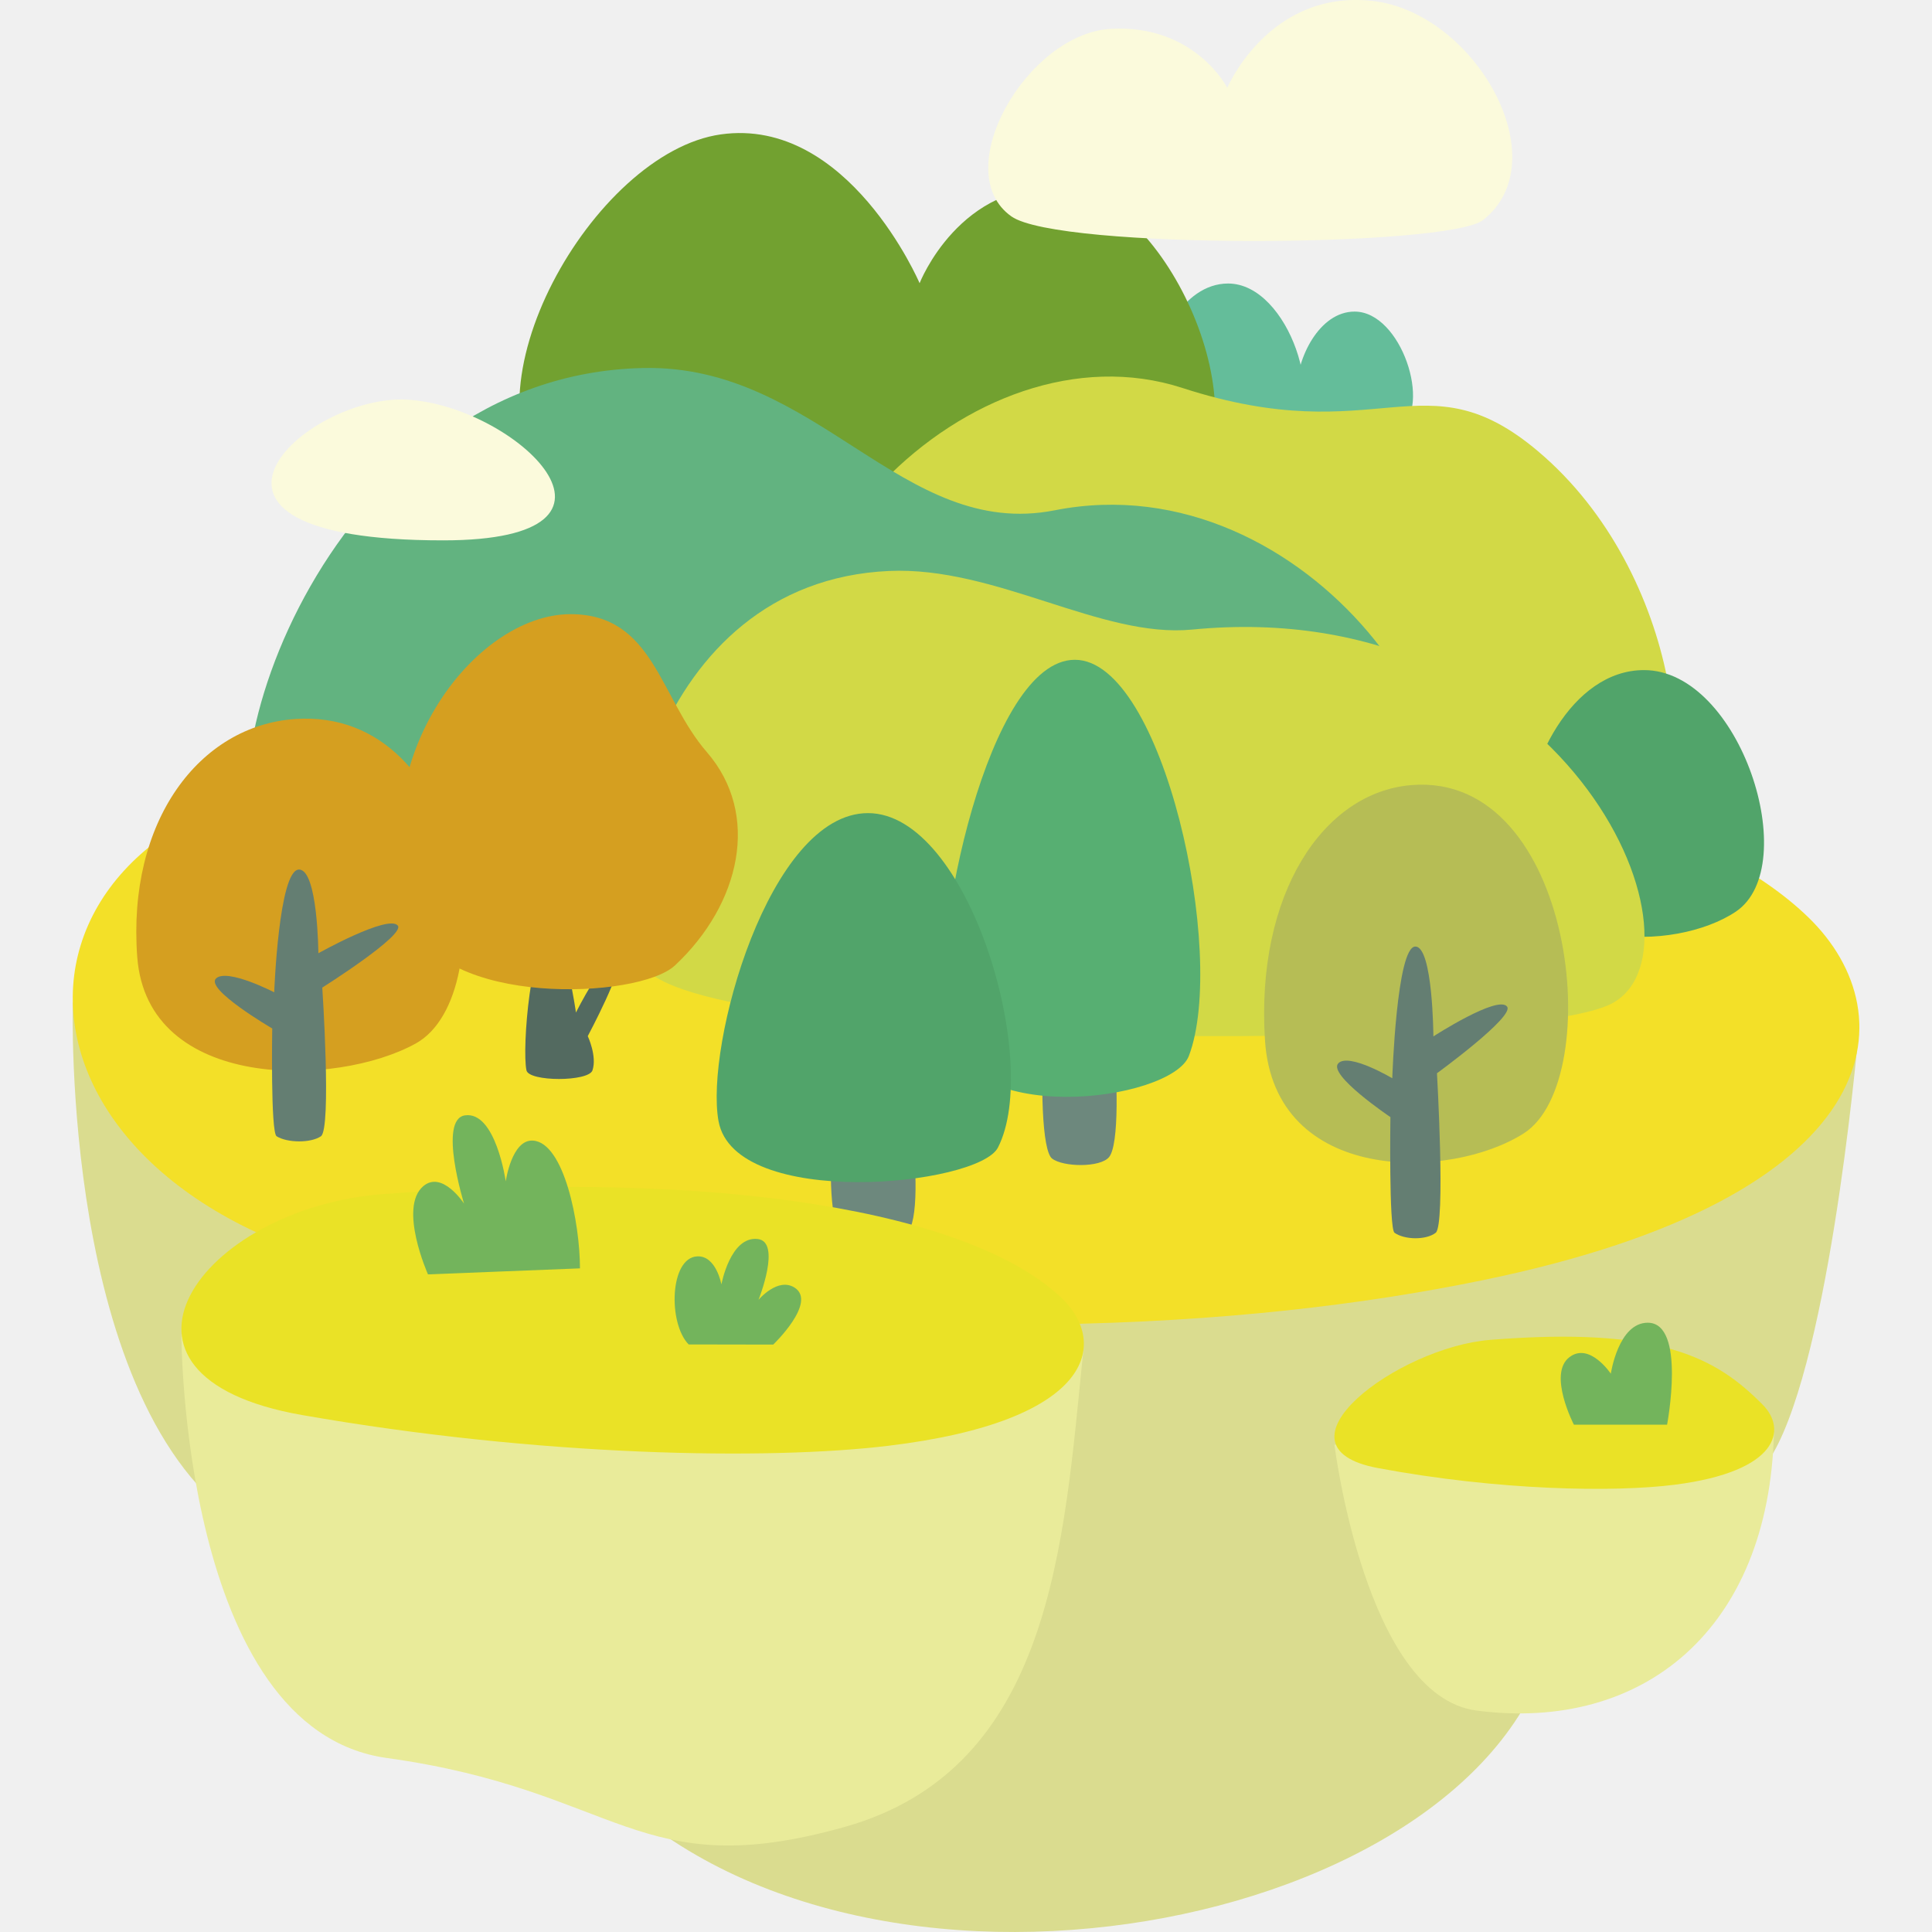
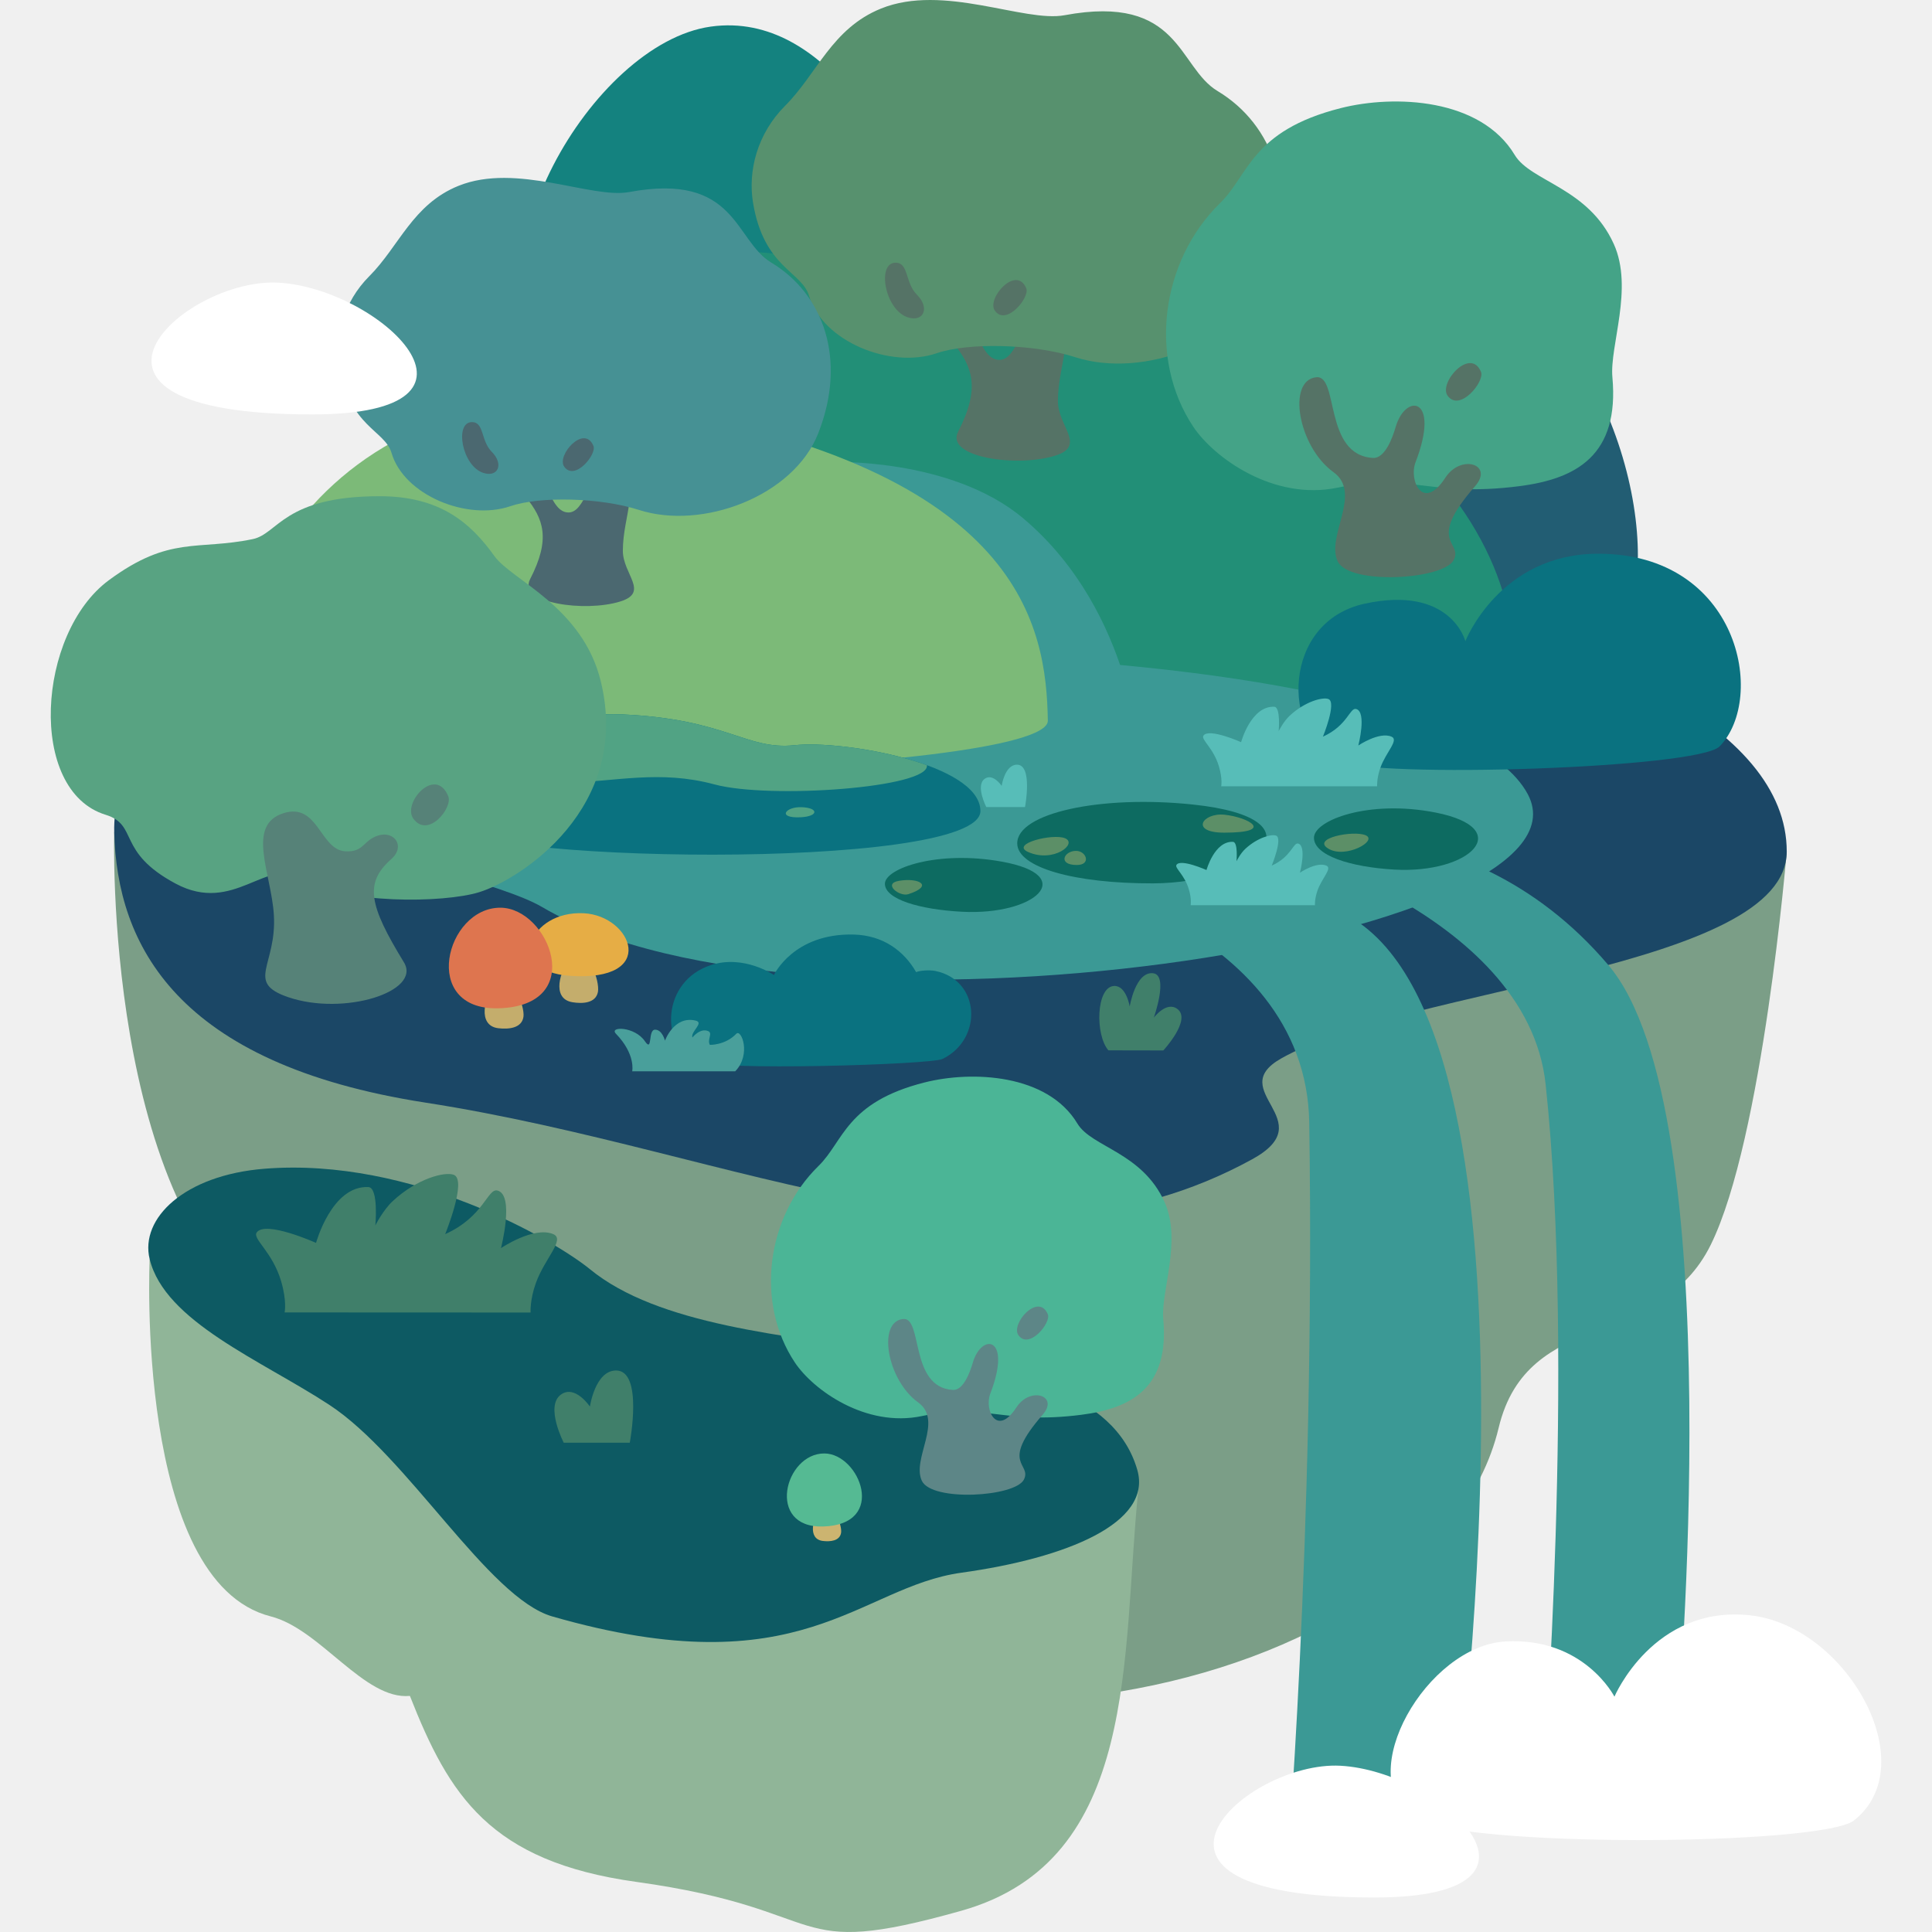
- <svg xmlns="http://www.w3.org/2000/svg" version="1.1" id="圖層_1" x="0px" y="0px" width="75px" height="75px" viewBox="0 0 75 75" enable-background="new 0 0 75 75" xml:space="preserve">
-   <g>
-     <path fill="#DADC8F" d="M2.827,38.92c0,0-0.476,15.686,6.665,20.303c4.402,2.848,9.923,5.829,13.769,9.86   c10.071,10.566,34.262,5.893,36.975-5.452c1.205-5.038,6.64-3.213,8.798-7.595c2.158-4.383,3.147-16.302,3.147-16.302L2.827,38.92z   " />
-     <path fill="#E9EB9A" d="M51.802,56.081c0,0,1.205,9.757,5.515,10.322c6.467,0.847,11.357-3.15,11.547-10.78L51.802,56.081z" />
-     <path fill="#64BD9A" d="M50.333,15.16c0-1.246,0.878-3.064,2.252-3.064c1.821,0,3.013,3.708,1.736,4.567   C53.184,17.428,50.333,17.496,50.333,15.16" />
-     <path fill="#64BD9A" d="M44.747,14.988c0-1.62,1.142-3.982,2.928-3.982c2.367,0,3.916,4.818,2.256,5.936   C48.453,17.936,44.747,18.025,44.747,14.988" />
-     <path fill="#72A130" d="M21.359,19.009c-3.626-3.746,1.677-13.098,6.625-13.792c4.947-0.694,7.715,5.777,7.715,5.777   s1.555-3.996,5.584-3.704c4.028,0.291,7.834,8.95,4.778,11.782C43.785,21.183,23.009,20.716,21.359,19.009" />
-     <path fill="#F3E028" d="M12.556,30.146c-14.158,2.15-13.021,17.293,4.414,19.657c18.676,2.531,31.332,1.792,40.552-0.098   c15.785-3.235,16.607-10.28,12.68-14.092C62.796,28.429,38.573,26.196,12.556,30.146" />
-     <path fill="#EAE226" d="M57.852,52.013c-3.617,0.289-8.747,4.159-4.362,4.977c4.697,0.876,9.167,0.947,11.529,0.646   c4.046-0.518,4.354-2.154,3.41-3.104C66.652,52.735,64.501,51.482,57.852,52.013" />
-     <path fill="#D2D946" d="M30.871,30.85c-2.785-8.727,6.882-18.436,15.032-15.789c7.646,2.482,9.367-1.289,13.805,2.458   c5.614,4.74,6.402,13.653,4.006,15.145C57.37,36.609,32.363,35.53,30.871,30.85" />
-     <path fill="#51A46A" d="M59.195,32.304c0.001-2.559,1.805-6.291,4.625-6.291c3.739,0,6.188,7.612,3.564,9.377   C65.052,36.958,59.195,37.101,59.195,32.304" />
-     <path fill="#62B380" d="M55.071,34.119c-1.426,1.747-42.885,1.868-44.784-0.5c-2.747-3.433,2.547-19.081,14.69-19.333   c6.76-0.141,10.044,6.69,15.966,5.524C50.826,17.862,58.781,29.577,55.071,34.119" />
-     <path fill="#D2D946" d="M24.969,37.461c-1.824-3.362,0.245-14.879,9.542-15.296c4.149-0.187,8.232,2.619,11.766,2.275   c14.464-1.402,20.333,12.24,16.337,14.493C59.084,40.923,26.751,40.749,24.969,37.461" />
-     <path fill="#6D887D" d="M41.867,34.734c1.076,0,1.962,9.243,1.187,10.184c-0.341,0.415-1.787,0.39-2.214,0.056   C40.067,44.365,40.509,34.734,41.867,34.734" />
-     <path fill="#57AF72" d="M36.638,39.773c-0.469-3.464,1.715-14.16,5.088-14.16c3.429,0,5.919,11.45,4.426,15.378   C45.479,42.759,37.19,43.867,36.638,39.773" />
-     <path fill="#6D887D" d="M33.856,39.266c1.226,0,2.234,7.805,1.352,8.599c-0.389,0.351-2.036,0.328-2.522,0.046   C31.803,47.396,32.307,39.266,33.856,39.266" />
-     <path fill="#51A46A" d="M27.893,43.521c-0.534-2.925,1.954-11.956,5.802-11.956c3.907,0,6.748,9.667,5.045,12.983   C37.974,46.041,28.523,46.977,27.893,43.521" />
-     <path fill="#B6BD55" d="M49.107,40.389c-0.367-5.666,2.247-9.639,5.697-9.913c6.343-0.505,7.573,11.456,4.354,13.517   C56.294,45.826,49.469,45.979,49.107,40.389" />
-     <path fill="#647E72" d="M54.944,36.745c0.682,0,0.7,3.488,0.7,3.488s2.512-1.624,2.862-1.155c0.293,0.39-2.723,2.585-2.723,2.585   s0.339,5.89-0.049,6.193c-0.372,0.291-1.212,0.276-1.599,0c-0.222-0.159-0.159-4.49-0.159-4.49s-2.458-1.654-2.02-2.092   c0.414-0.414,2.092,0.584,2.092,0.584S54.215,36.745,54.944,36.745" />
-     <path fill="#FBFADC" d="M57.575,8.54c2.933-2.314-0.316-8.077-4.318-8.507c-4.003-0.428-5.615,3.376-5.615,3.376   s-1.258-2.47-4.517-2.289C39.867,1.3,36.79,6.649,39.261,8.4C41.102,9.704,56.24,9.596,57.575,8.54" />
-     <path fill="#FBFADC" d="M15.796,15.514c4.192,0.226,9.782,5.463,1.402,5.463C5.616,20.977,11.845,15.301,15.796,15.514" />
-     <path fill="#73B45C" d="M60.928,52.683c0.779-0.591,1.604,0.644,1.604,0.644s0.289-1.979,1.434-1.979c1.5,0,0.75,3.959,0.75,3.959   h-3.617C61.098,55.307,60.073,53.326,60.928,52.683" />
-     <path fill="#536A60" d="M21.399,36.242c0.508-0.06,0.96,3.065,0.96,3.065s1.123-2.287,1.603-2.014   c0.319,0.184-1.145,2.929-1.145,2.929S23.183,41.001,23,41.55c-0.148,0.448-2.469,0.448-2.563,0   C20.254,40.681,20.621,36.334,21.399,36.242" />
-     <path fill="#D59F20" d="M15.999,35.738c-2.027-6.165,2.406-11.893,6.146-11.896c3.234-0.002,3.456,3.234,5.293,5.353   c2.105,2.424,1.302,5.908-1.235,8.282C24.785,38.805,17.098,39.079,15.999,35.738" />
-     <path fill="#D59F20" d="M5.328,37.15c-0.395-5.281,2.417-8.982,6.128-9.238c6.824-0.471,8.146,10.675,4.684,12.596   C13.057,42.216,5.716,42.36,5.328,37.15" />
-     <path fill="#647E72" d="M11.607,33.756c0.732,0,0.752,3.249,0.752,3.249s2.704-1.514,3.082-1.076c0.313,0.362-2.93,2.41-2.93,2.41   s0.364,5.486-0.053,5.771c-0.401,0.271-1.305,0.258-1.72,0c-0.238-0.148-0.17-4.185-0.17-4.185s-2.645-1.541-2.174-1.949   c0.445-0.387,2.251,0.545,2.251,0.545S10.821,33.756,11.607,33.756" />
-     <path fill="#E9EB9A" d="M7.041,51.799c0,0,0,15.34,7.974,16.446c9.07,1.259,9.726,4.943,17.78,2.675   c8.054-2.269,8.497-11.006,9.257-18.466L7.041,51.799z" />
-     <path fill="#EAE226" d="M14.894,46.352c-7.137,0.534-11.819,7.066-3.167,8.58c9.267,1.622,18.083,1.755,22.744,1.195   c7.981-0.959,8.587-3.987,6.729-5.749C37.696,47.057,28.012,45.37,14.894,46.352" />
-     <path fill="#73B45C" d="M16.614,49.471l5.9-0.233c0-1.778-0.62-4.886-1.825-4.96c-0.827-0.052-1.056,1.581-1.056,1.581   s-0.388-2.73-1.581-2.561c-1.054,0.151-0.038,3.426-0.038,3.426s-0.845-1.3-1.581-0.678C15.455,46.874,16.614,49.471,16.614,49.471   " />
-     <path fill="#73B45C" d="M30.016,52.197l-3.283-0.006c-0.805-0.824-0.737-3.367,0.334-3.419c0.735-0.035,0.938,1.089,0.938,1.089   s0.346-1.881,1.407-1.763c0.939,0.103,0.034,2.36,0.034,2.36s0.752-0.896,1.407-0.468C31.724,50.563,30.016,52.197,30.016,52.197" />
+ <svg xmlns="http://www.w3.org/2000/svg" xmlns:xlink="http://www.w3.org/1999/xlink" version="1.1" id="圖層_1" x="0px" y="0px" width="75px" height="75px" viewBox="0 0 75 75" enable-background="new 0 0 75 75" xml:space="preserve">
+   <g id="A1_x5F_land">
+     <path id="XMLID_00000018220633881036550020000016201569571018276994_" fill="#7B9E87" d="M4.434,32.295   c0,0-0.444,14.683,6.24,19.006c4.121,2.665,9.29,5.456,12.889,9.231c9.429,9.891,32.075,5.515,34.615-5.105   c1.129-4.717,6.216-3.008,8.236-7.11s2.947-15.261,2.947-15.261L4.434,32.295z" />
+     <path fill="#14827F" d="M21.387,13.945c-3.394-3.508,1.57-12.262,6.203-12.912c4.632-0.65,7.223,5.409,7.223,5.409   s1.455-3.741,5.227-3.468c3.771,0.273,7.333,8.378,4.473,11.031C42.383,15.98,22.933,15.543,21.387,13.945z" />
+     <path fill="#1B4766" d="M14.814,22.395c-6.131,0.931-10.47,6.152-10.38,9.901c0.104,4.354,2.389,9.003,12.078,10.507   c12.35,1.917,22.462,7.485,32.1,2.198c2.751-1.509-1.112-2.648,1.125-3.913c4.917-2.779,19.624-3.487,19.624-8.032   C69.361,23.397,39.172,18.696,14.814,22.395z" />
+     <path fill="#225D73" d="M31.642,23.348C29.036,15.18,38.085,6.09,45.715,8.567c7.158,2.324,8.769-1.207,12.923,2.301   c5.257,4.438,5.993,12.782,3.751,14.178C56.449,28.74,33.04,27.731,31.642,23.348z" />
+     <path fill="#228F77" d="M57.667,28.82c-1.336,1.636-42.113,1.25-43.89-0.969c-2.572-3.212,2.384-17.862,13.751-18.099   c6.329-0.131,8.419,2.263,14.06,2.582C56.234,13.164,61.14,24.569,57.667,28.82z" />
+     <path fill="#3B9995" d="M21.05,35.214c-3.083-1.816-18.972-4.139-11.984-7.074c9.679-4.065,46.574-4.155,50.241,2.688   C62.325,36.463,31.369,41.291,21.05,35.214z" />
+     <g>
+       <path fill="#C4AD6C" d="M22.079,37.345c-0.294,0.259-0.71,1.42,0.141,1.561c0.381,0.063,0.906,0.049,0.992-0.401    C23.288,38.105,22.859,36.66,22.079,37.345z" />
+       <path fill="#E6AD45" d="M22.66,35.452c-2.13-0.106-3.067,2.247-0.555,2.428C25.591,38.131,24.543,35.545,22.66,35.452z" />
+     </g>
+     <g>
+       <path fill="#C4AD6C" d="M19.135,38.364c-0.282,0.272-0.643,1.452,0.214,1.552c0.384,0.045,0.908,0.007,0.972-0.447    C20.378,39.066,19.882,37.643,19.135,38.364z" />
+       <path fill="#DE754F" d="M19.425,35.237c-2.132-0.005-3.123,3.983-0.081,3.905C22.837,39.054,21.311,35.242,19.425,35.237z" />
+     </g>
+     <path fill="#3B9995" d="M40.13,33.743c0,0,10.577,2.015,10.695,9.846c0.243,16.093-0.917,29.639-0.917,29.639l6.537-2.377   c0,0,4.154-30.549-4.04-35.256C46.365,32.125,40.13,33.743,40.13,33.743z" />
+     <path fill="#3B9995" d="M48.777,32.612c0,0,10.5,2.691,11.225,9.486c1.155,10.817-0.093,26.96-0.093,26.96l5.201-2.021   c0,0,2.14-23.911-2.677-29.577C56.723,30.742,48.777,32.612,48.777,32.612z" />
+     <path fill="#3B9995" d="M32.146,17.933c0,0,6.336,1.557,7.487,7.83c0.975,5.307,0.497,3.839,0.497,3.839h4.141   c0,0-0.224-5.822-4.535-9.468C36.895,17.731,32.146,17.933,32.146,17.933z" />
+     <path fill="#90B598" d="M5.809,48.876c0,0-0.585,12.53,4.702,13.873c1.93,0.49,3.628,3.254,5.401,3.086   c1.52,3.86,3.1,6.43,8.785,7.219c7.819,1.085,5.685,3.076,12.626,1.12c6.942-1.955,6.209-9.906,6.865-16.336L5.809,48.876z" />
+     <path fill="#0D5A63" d="M44.151,57.065c-1.753-6.119-15.972-3.475-21.246-7.792c-1.359-1.112-6.904-4.36-12.635-3.903   c-3.119,0.248-4.844,1.932-4.461,3.506c0.59,2.429,4.32,3.924,6.969,5.656c3.056,1.999,6.181,7.503,8.659,8.217   c9.713,2.798,11.878-1.141,15.886-1.697C41.393,60.487,44.741,59.126,44.151,57.065z" />
+     <g>
+       <path fill="#557366" d="M41.068,15.57c0-1.506,0.826-2.79-0.344-3.139c-1.143-0.342-1.157,1.624-1.98,1.537    c-0.619-0.065-0.719-1.104-1.196-1.34c-0.483-0.239-0.936,0.202-0.536,0.695c0.737,0.91,1.058,1.738,0.182,3.435    c-0.517,1,2.295,1.393,3.771,0.93C42.186,17.305,41.068,16.552,41.068,15.57z" />
+       <path fill="#57916E" d="M47.267,3.535c-1.55-0.93-1.442-3.781-5.94-2.944c-1.571,0.292-4.706-1.24-7.128-0.258    c-1.911,0.774-2.479,2.531-3.719,3.771c-1.086,1.086-1.452,2.532-1.247,3.769c0.42,2.533,1.894,2.656,2.176,3.617    c0.517,1.756,3.151,2.841,4.958,2.221c1.233-0.423,3.771-0.362,5.372,0.155c2.647,0.854,6.457-0.568,7.49-3.203    C50.447,7.556,49.426,4.831,47.267,3.535z" />
+       <path fill="#557366" d="M35.593,11.438c0.519,0.519,0.258,1.085-0.361,0.878c-0.885-0.295-1.205-2.118-0.465-2.118    C35.283,10.198,35.128,10.973,35.593,11.438z" />
+       <path fill="#557366" d="M39.84,11.194c0.144,0.348-0.773,1.478-1.217,0.87C38.279,11.593,39.456,10.265,39.84,11.194z" />
+     </g>
+     <g>
+       <path fill="#4BB596" d="M35.882,42.023c1.848-0.47,4.783-0.338,5.943,1.594c0.552,0.92,2.512,1.111,3.382,3.044    c0.68,1.512-0.146,3.469-0.049,4.542c0.242,2.657-1.216,3.47-3.188,3.72c-3.044,0.387-3.702-0.474-6.184,0.049    c-2.178,0.458-4.22-1.016-4.928-2.078c-1.546-2.318-1.111-5.652,0.918-7.633C32.754,44.305,32.838,42.796,35.882,42.023z" />
+       <path fill="#5D8687" d="M35.061,51.203c0.77-0.073,0.241,2.657,1.932,2.754c0.412,0.023,0.671-0.712,0.773-1.063    c0.338-1.159,1.538-1.031,0.677,1.208c-0.242,0.628,0.257,1.702,1.015,0.531c0.531-0.821,1.67-0.459,1.015,0.29    c-1.691,1.933-0.406,1.875-0.725,2.513c-0.339,0.676-3.576,0.869-3.962,0.048c-0.404-0.858,0.853-2.325-0.145-3.044    C34.433,53.57,34.046,51.3,35.061,51.203z" />
+       <path fill="#5D8687" d="M40.677,51.022c0.134,0.325-0.725,1.382-1.139,0.814C39.216,51.396,40.317,50.154,40.677,51.022z" />
+     </g>
+     <path fill="#FFFFFF" d="M71.972,70.669c2.746-2.167-0.296-7.562-4.043-7.964c-3.747-0.401-5.257,3.159-5.257,3.159   s-1.176-2.312-4.228-2.143c-3.051,0.169-5.933,5.177-3.618,6.816C56.549,71.759,70.722,71.656,71.972,70.669z" />
+     <path fill="#7CBA78" d="M40.677,27.975c0.035,2.111-28.911,2.914-30.688,0.695c-2.572-3.212,1.941-15.136,15.25-12.862   C39.7,18.28,40.615,24.352,40.677,27.975z" />
+     <g id="LAND_x5F_2_00000158746240936064619140000016330670426635136684_">
+       <defs>
+         <path id="XMLID_00000183236819576557911820000000676774584707451069_" d="M17.425,31.885c0.221-1.841,2.705-4.33,6.748-4.151     c4.043,0.179,4.794,1.395,6.68,1.194c1.887-0.201,7.183,0.72,7.207,2.549C38.092,33.863,17.233,33.492,17.425,31.885z" />
+       </defs>
+       <use xlink:href="#XMLID_00000183236819576557911820000000676774584707451069_" overflow="visible" fill="#0A7280" />
+       <clipPath id="XMLID_2_">
+         <use xlink:href="#XMLID_00000183236819576557911820000000676774584707451069_" overflow="visible" />
+       </clipPath>
+       <path clip-path="url(#XMLID_2_)" fill="#51A384" d="M20.615,27.999c-2.151,1.203-0.917,2.458,1.2,2.401    c2.117-0.057,3.785-0.524,5.926,0.052s8.379,0.128,8.24-0.747C35.686,27.833,25,25.545,20.615,27.999z" />
+       <path clip-path="url(#XMLID_2_)" fill="#51A384" d="M31.125,31.335c0.675,0.03,0.643,0.358-0.042,0.391    C30.146,31.772,30.489,31.308,31.125,31.335z" />
+       <path clip-path="url(#XMLID_2_)" fill="#51A384" d="M19.34,30.726c0.562,0.027,0.534,0.335-0.035,0.366    C18.526,31.134,18.811,30.7,19.34,30.726z" />
+       <path clip-path="url(#XMLID_2_)" fill="#51A384" d="M20.029,31.352c0.723,0.037,0.688,0.45-0.045,0.492    C18.981,31.901,19.348,31.317,20.029,31.352z" />
+     </g>
+     <g>
+       <path fill="#4B6870" d="M24.179,21.38c0-1.4,0.768-2.593-0.319-2.917c-1.062-0.318-1.076,1.509-1.841,1.429    c-0.575-0.061-0.668-1.027-1.111-1.246c-0.449-0.222-0.87,0.188-0.499,0.646c0.685,0.846,0.983,1.615,0.169,3.192    c-0.48,0.93,2.133,1.294,3.505,0.864C25.218,22.992,24.179,22.292,24.179,21.38z" />
+       <path fill="#469194" d="M29.94,10.193c-1.44-0.864-1.34-3.515-5.521-2.737c-1.461,0.271-4.375-1.153-6.625-0.24    c-1.777,0.72-2.305,2.353-3.457,3.505c-1.009,1.01-1.349,2.354-1.159,3.503c0.39,2.354,1.76,2.469,2.023,3.363    c0.48,1.632,2.929,2.641,4.609,2.064c1.146-0.393,3.504-0.336,4.993,0.144c2.46,0.793,6.001-0.528,6.962-2.977    C32.898,13.93,31.948,11.397,29.94,10.193z" />
+       <path fill="#4B6870" d="M19.09,17.539c0.482,0.483,0.24,1.008-0.336,0.816c-0.822-0.274-1.12-1.969-0.432-1.969    C18.802,16.386,18.658,17.106,19.09,17.539z" />
+       <path fill="#4B6870" d="M23.038,17.312c0.133,0.323-0.72,1.373-1.132,0.809C21.586,17.683,22.681,16.449,23.038,17.312z" />
+     </g>
+     <g>
+       <path fill="#58A382" d="M23.323,26.45c1.198,4.925-3.15,7.702-4.725,8.186c-1.381,0.424-5.264,0.48-6.854-0.532    c-1.385-0.883-2.65,1.415-4.924,0.199c-2.316-1.238-1.425-2.276-2.721-2.674c-3.039-0.933-2.669-7.042,0.126-9.105    c2.367-1.747,3.431-1.147,5.59-1.597c0.986-0.206,1.198-1.664,4.924-1.664c2.329,0,3.522,1.019,4.458,2.329    C19.863,22.523,22.616,23.544,23.323,26.45z" />
+       <path fill="#568278" d="M10.631,35.509c-0.1-1.599-1.082-3.479,0.369-3.94c1.354-0.431,1.416,1.416,2.401,1.478    c0.74,0.046,0.686-0.434,1.293-0.616c0.615-0.185,1.06,0.423,0.492,0.923c-1.046,0.923-0.862,1.785,0.493,4.001    c0.7,1.145-2.339,2.093-4.494,1.354C9.503,38.133,10.754,37.479,10.631,35.509z" />
+       <path fill="#568278" d="M17.401,30.909c0.185,0.447-0.783,1.655-1.354,0.873C15.604,31.175,16.907,29.712,17.401,30.909z" />
+     </g>
+     <g>
+       <path fill="#CCB470" d="M31.79,58.693c-0.205,0.197-0.467,1.055,0.156,1.127c0.279,0.033,0.659,0.005,0.706-0.325    C32.693,59.203,32.333,58.17,31.79,58.693z" />
+       <path fill="#55BA93" d="M32,56.423c-1.548-0.004-2.268,2.893-0.059,2.836C34.478,59.194,33.37,56.426,32,56.423z" />
+     </g>
+     <path fill="#407F6A" d="M21.764,54.146c0.553-0.417,1.136,0.457,1.136,0.457s0.205-1.401,1.016-1.401   c1.063,0,0.532,2.804,0.532,2.804h-2.563C21.884,56.006,21.159,54.604,21.764,54.146z" />
+     <path fill="#407F6A" d="M45.16,40.778l-2.132-0.004c-0.521-0.603-0.479-2.461,0.218-2.499c0.478-0.025,0.609,0.797,0.609,0.797   s0.225-1.375,0.913-1.29c0.609,0.076,0.022,1.725,0.022,1.725s0.488-0.654,0.913-0.341C46.27,39.584,45.16,40.778,45.16,40.778z" />
+     <path fill="#407F6A" d="M20.598,50.952l-9.549-0.004c0,0,0.094-0.429-0.135-1.209c-0.339-1.151-1.125-1.65-0.948-1.896   c0.338-0.475,2.303,0.406,2.303,0.406s0.609-2.235,2.031-2.167c0.406,0.019,0.271,1.489,0.271,1.489s0.297-0.595,0.678-0.947   c0.948-0.881,2.032-1.152,2.37-1.017c0.519,0.208-0.338,2.303-0.338,2.303c1.511-0.681,1.645-1.793,2.032-1.693   c0.67,0.174,0.135,2.235,0.135,2.235s1.279-0.864,2.032-0.542c0.474,0.203-0.339,0.948-0.677,1.896   C20.562,50.476,20.598,50.952,20.598,50.952z" />
+     <g id="LAND_x5F_4_00000093879010517242353680000001433181864814862267_">
+       <path fill="#0A7280" d="M36.316,37.694c-0.234-0.049-0.614-0.019-0.752,0.044c-0.457-0.802-1.264-1.431-2.427-1.459    c-2.338-0.056-3.093,1.571-3.093,1.571s-1.155-0.802-2.442-0.387c-1.916,0.618-1.967,3.08-0.649,3.724    c0.815,0.398,9.182,0.144,9.637-0.079C38.163,40.338,38.066,38.059,36.316,37.694z" />
+       <path fill="#499F9B" d="M24.542,41.588c0,0,0.144-0.656-0.63-1.457c-0.285-0.294,0.728-0.292,1.122,0.288    c0.311,0.457,0.108-0.444,0.393-0.447c0.284-0.004,0.387,0.427,0.387,0.427s0.347-0.979,1.189-0.78    c0.349,0.082-0.205,0.431-0.123,0.656c0,0,0.301-0.386,0.615-0.246c0.185,0.081-0.054,0.333,0.062,0.532    c0,0,0.595,0.021,1.025-0.43c0.192-0.202,0.595,0.799-0.041,1.457H24.542z" />
+     </g>
+     <g id="LAND_x5F_3_00000181809295705549348540000000184876828683097511_">
+       <path fill="#0A7280" d="M66.758,28.973c1.832-1.894,0.736-7.479-4.713-7.478c-3.833,0.001-5.159,3.395-5.159,3.395    s-0.563-2.183-3.909-1.455c-3.223,0.701-3.223,5.046-1.063,6.102C53.322,30.226,65.923,29.835,66.758,28.973z" />
+       <path fill="#57BDB8" d="M53.46,30.525l-6.054-0.002c0,0,0.06-0.271-0.086-0.767c-0.215-0.73-0.713-1.046-0.601-1.202    c0.215-0.301,1.46,0.257,1.46,0.257s0.386-1.417,1.288-1.374c0.257,0.013,0.171,0.945,0.171,0.945s0.188-0.377,0.43-0.601    c0.602-0.558,1.288-0.73,1.503-0.644c0.329,0.131-0.215,1.46-0.215,1.46c0.958-0.432,1.043-1.137,1.288-1.074    c0.425,0.11,0.086,1.417,0.086,1.417s0.812-0.548,1.288-0.343c0.301,0.128-0.215,0.601-0.43,1.202    C53.438,30.223,53.46,30.525,53.46,30.525z" />
+     </g>
+     <g>
+       <path fill="#44A387" d="M52.039,4.199c2.103-0.534,5.441-0.385,6.761,1.814c0.628,1.046,2.858,1.264,3.849,3.463    c0.773,1.719-0.166,3.947-0.056,5.167c0.275,3.023-1.383,3.947-3.628,4.232c-3.463,0.44-4.212-0.54-7.036,0.055    c-2.479,0.521-4.801-1.155-5.606-2.364c-1.759-2.639-1.265-6.432,1.044-8.685C48.48,6.795,48.576,5.079,52.039,4.199z" />
+       <path fill="#557366" d="M51.104,14.644c0.876-0.083,0.274,3.023,2.198,3.133c0.469,0.026,0.764-0.81,0.88-1.209    c0.385-1.319,1.75-1.173,0.77,1.374c-0.274,0.715,0.293,1.937,1.154,0.605c0.604-0.935,1.9-0.523,1.154,0.33    c-1.924,2.199-0.462,2.133-0.824,2.858c-0.385,0.77-4.067,0.99-4.508,0.055c-0.46-0.978,0.971-2.646-0.165-3.463    C50.39,17.337,49.95,14.753,51.104,14.644z" />
+       <path fill="#557366" d="M57.493,14.438c0.152,0.37-0.823,1.572-1.296,0.926C55.832,14.863,57.085,13.45,57.493,14.438z" />
+     </g>
+     <path fill="#0D6B61" d="M44.763,34.292c-3.074,0.008-5.267-0.621-5.274-1.548c-0.011-1.188,3.253-1.885,6.803-1.514   C51.573,31.783,48.674,34.28,44.763,34.292z" />
+     <path fill="#0D6B61" d="M37.345,35.394c-1.65-0.087-2.993-0.486-2.993-1.086s2.047-1.311,4.539-0.859   C41.893,33.991,40.184,35.544,37.345,35.394z" />
+     <path fill="#0D6B61" d="M54.124,33.757c-1.719-0.1-3.116-0.553-3.116-1.235c0-0.683,2.132-1.491,4.726-0.978   C58.859,32.163,57.079,33.928,54.124,33.757z" />
+     <path fill="#57BDB8" d="M51.046,35.141l-4.826-0.002c0,0,0.048-0.217-0.068-0.611c-0.171-0.582-0.567-0.833-0.479-0.958   c0.171-0.24,1.163,0.205,1.163,0.205s0.309-1.129,1.027-1.095C48.068,32.689,48,33.432,48,33.432s0.15-0.301,0.342-0.479   c0.479-0.445,1.027-0.582,1.198-0.514c0.262,0.105-0.171,1.164-0.171,1.164c0.764-0.344,0.831-0.906,1.026-0.856   c0.339,0.088,0.069,1.13,0.069,1.13s0.646-0.437,1.026-0.274c0.239,0.103-0.171,0.479-0.342,0.958   C51.028,34.899,51.046,35.141,51.046,35.141z" />
+     <path fill="#5C8F67" d="M34.899,34.193c0.778-0.131,1.367,0.193,0.361,0.519C34.919,34.822,34.251,34.302,34.899,34.193z" />
+     <path fill="#5C8F67" d="M47.53,31.627c0.92,0.092,2.011,0.695,0,0.697C46.175,32.326,46.675,31.542,47.53,31.627z" />
+     <path fill="#5C8F67" d="M41.345,32.541c0.502,0.209-0.446,0.968-1.43,0.535C39.196,32.759,40.872,32.344,41.345,32.541z" />
+     <path fill="#5C8F67" d="M53.01,32.423c0.502,0.209-0.774,0.928-1.445,0.521C50.893,32.538,52.537,32.226,53.01,32.423z" />
+     <path fill="#5C8F67" d="M41.768,33.031c0.408-0.002,0.603,0.547,0.034,0.548C41.053,33.58,41.294,33.034,41.768,33.031z" />
+     <path fill="#57BDB8" d="M38.218,30.239c0.323-0.245,0.666,0.268,0.666,0.268s0.12-0.822,0.595-0.822   c0.624,0,0.312,1.644,0.312,1.644h-1.502C38.288,31.33,37.863,30.507,38.218,30.239z" />
+     <path fill="#FFFFFF" d="M52.035,68.546c3.923,0.212,9.158,5.115,1.313,5.115C42.505,73.661,48.337,68.348,52.035,68.546z" />
+     <path fill="#FFFFFF" d="M10.801,10.973c3.923,0.211,9.158,5.115,1.313,5.115C1.271,16.088,7.103,10.774,10.801,10.973z" />
  </g>
</svg>
